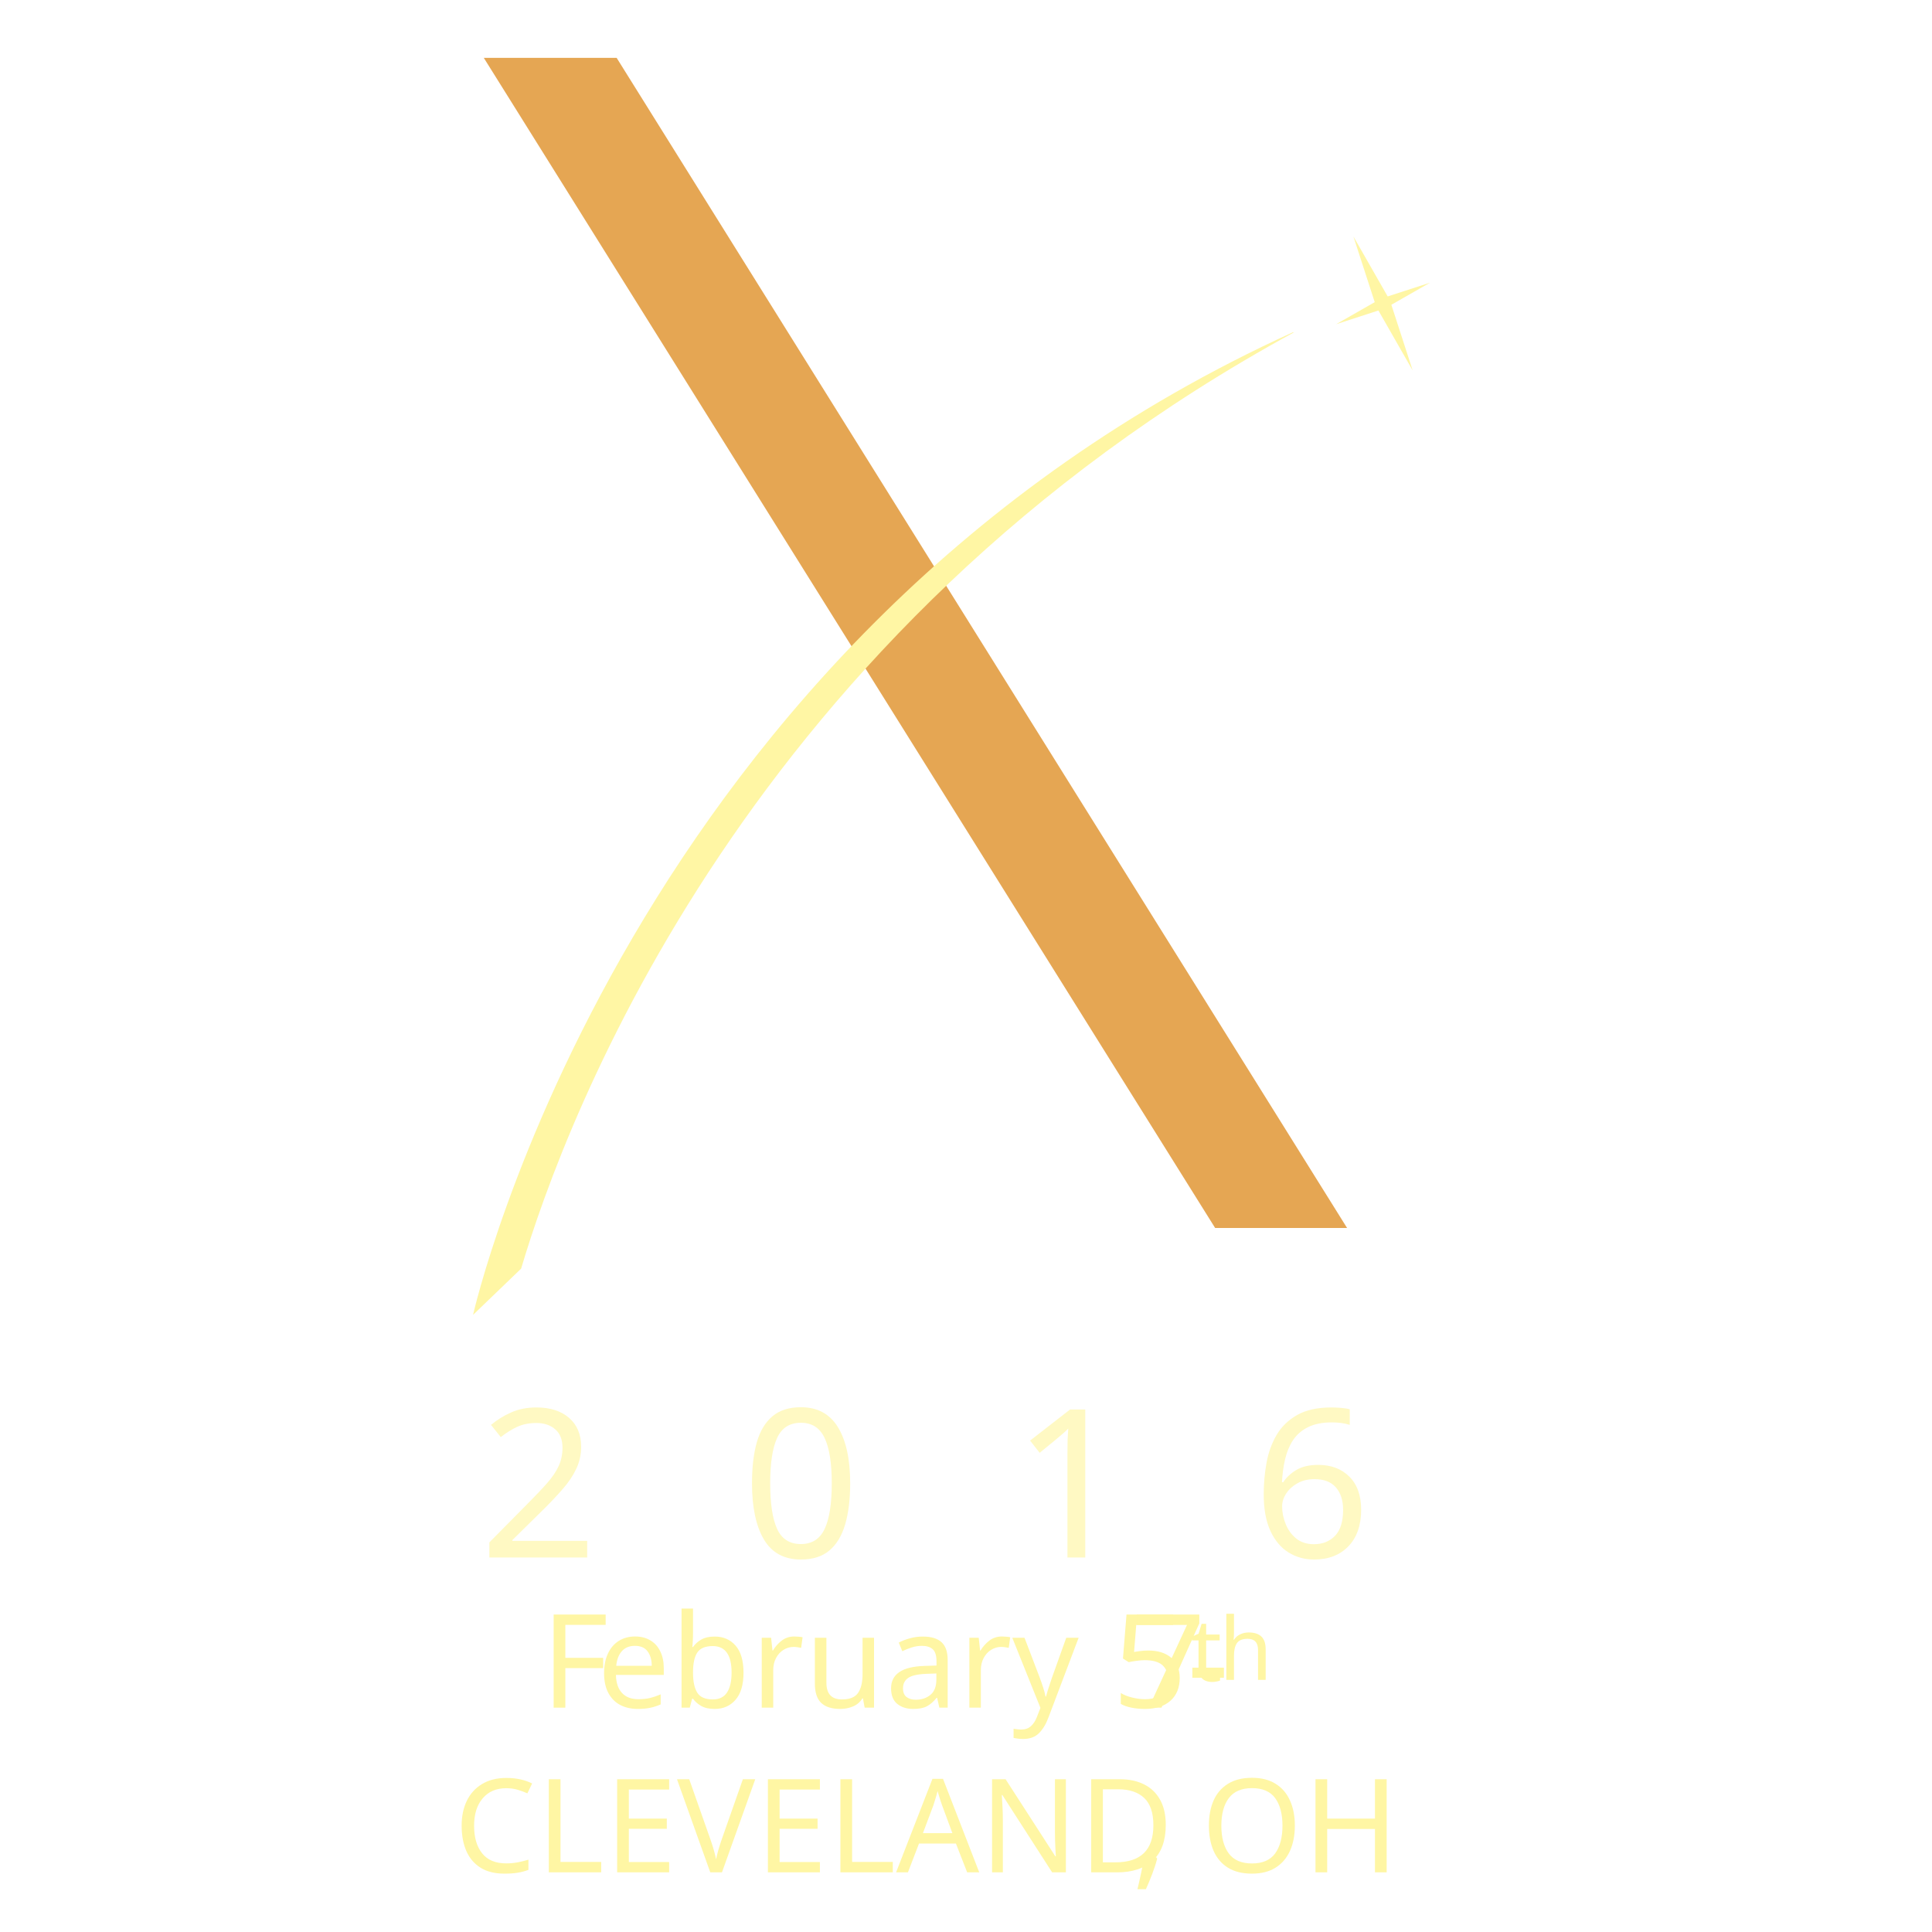
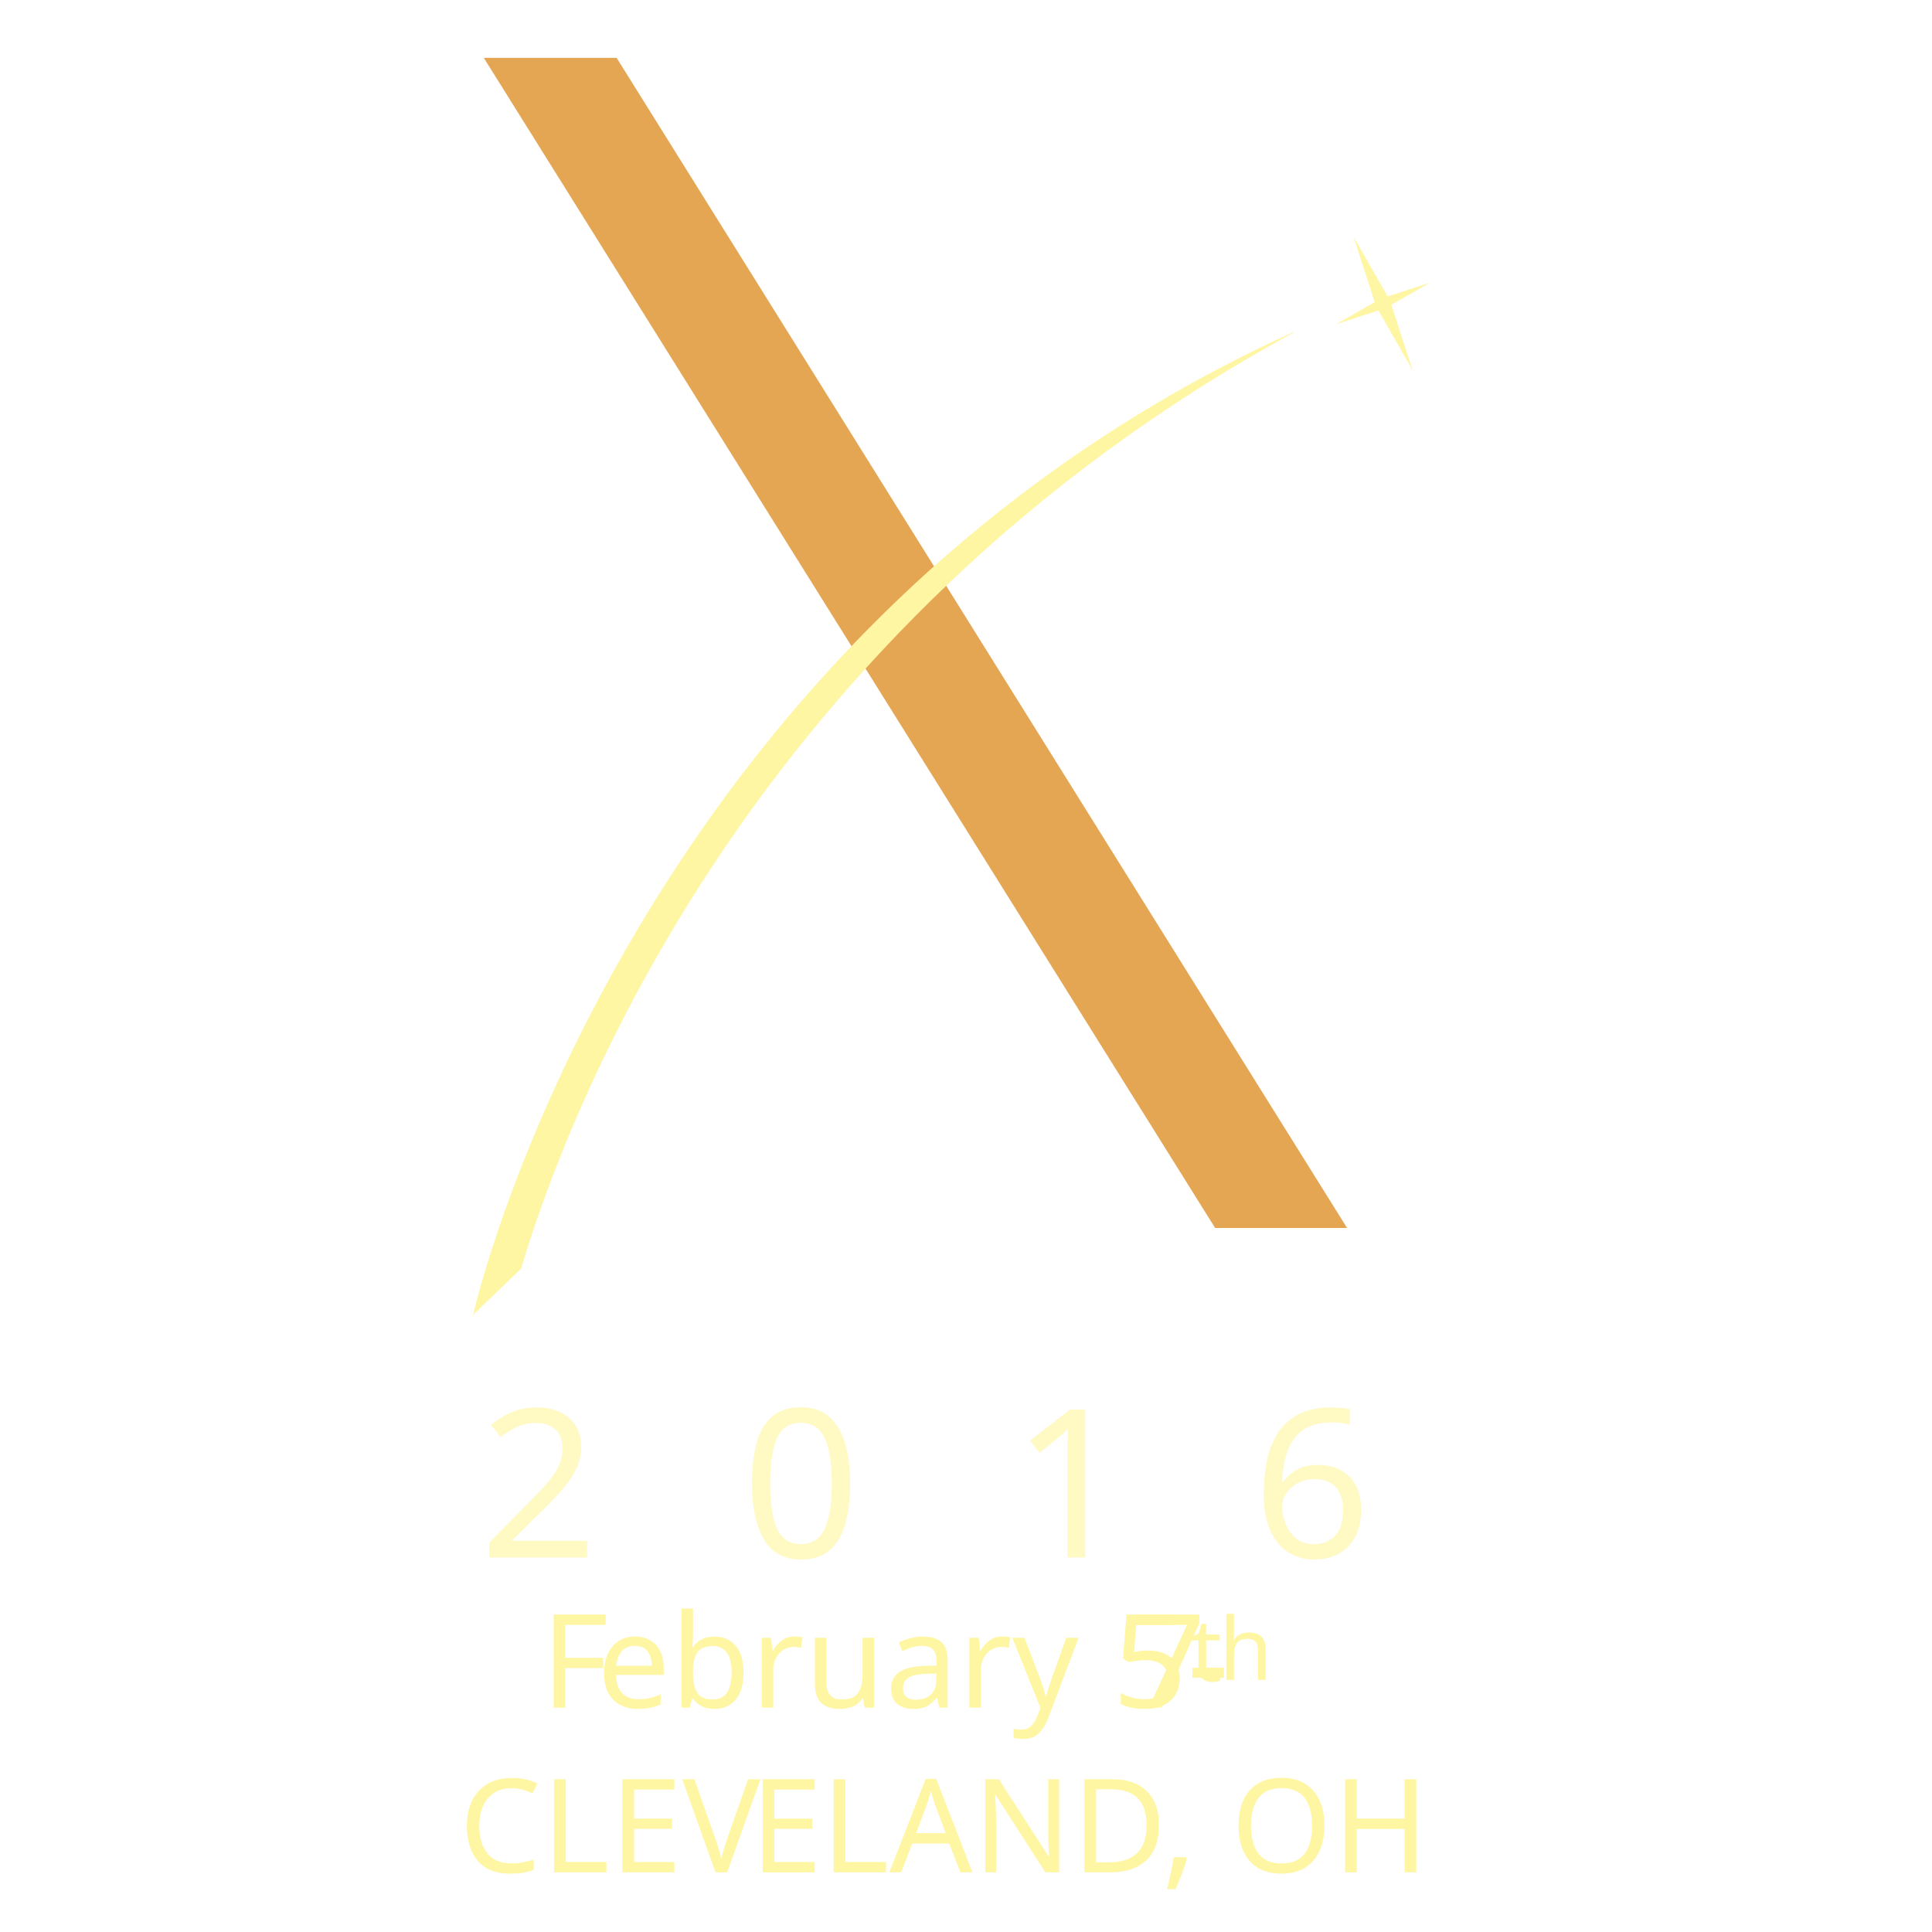
<svg xmlns="http://www.w3.org/2000/svg" xmlns:xlink="http://www.w3.org/1999/xlink" version="1.1" id="Layer_1" x="0px" y="0px" width="400px" height="400px" viewBox="0 0 400 400" enable-background="new 0 0 400 400" xml:space="preserve">
  <polygon display="none" fill="#790F15" points="0.193,0 0,399.859 290.154,400 399.893,400 399.999,177.647 399.999,0.096   201.069,0 " />
  <polygon display="none" fill="#790F15" points="0.193,0 0.075,245.304 0,399.859 290.154,400 399.893,400 399.999,177.647   399.999,0.096 201.069,0 " />
  <polygon fill="#E5A653" points="251.578,254.237 100.169,11.983 127.671,11.983 278.896,254.237 " />
  <g>
    <defs>
      <rect id="SVGID_1_" width="400" height="400" />
-       <style type="text/css">
-             @font-face {
-                 font-family: BodoniSans-Regular;
-                 src: url('../fonts/bodoni/2E76D0_0_0.woff');
-             }
-             </style>
    </defs>
    <clipPath id="SVGID_2_">
      <use xlink:href="#SVGID_1_" overflow="visible" />
    </clipPath>
    <path clip-path="url(#SVGID_2_)" fill="#FFF6A4" d="M107.891,262.658c9.295-31.325,46.99-132.279,160.077-193.881   c-0.092,0.011-0.204,0.038-0.301,0.054l0.044-0.054C129.532,131.631,97.94,272.232,97.94,272.232   C98.329,271.858,107.891,262.658,107.891,262.658" />
    <polygon clip-path="url(#SVGID_2_)" fill="#FFF6A4" points="280.21,48.96 284.915,63.46 292.478,76.697 287.772,62.196  " />
    <polygon clip-path="url(#SVGID_2_)" fill="#FFF6A4" points="296.06,58.531 285.9,61.827 276.628,67.125 286.787,63.829  " />
  </g>
  <text transform="matrix(1 0 0 1 99.2559 322.46)">
    <tspan x="0" y="0" fill="#FFF9C3" font-family="'BodoniSans-Regular'" font-size="42.913" letter-spacing="34">2</tspan>
    <tspan x="54.328" y="0" fill="#FFF9C3" font-family="'BodoniSans-Regular'" font-size="42.913" letter-spacing="34">0</tspan>
    <tspan x="110.201" y="0" fill="#FFF9C3" font-family="'BodoniSans-Regular'" font-size="42.913" letter-spacing="34">1</tspan>
    <tspan x="160.023" y="0" fill="#FFF9C3" font-family="'BodoniSans-Regular'" font-size="42.913">6</tspan>
  </text>
  <text transform="matrix(1 0 0 1 87.9995 387.6523)">
-     <tspan x="0" y="0" fill="#FFF6A4" font-family="'BodoniSans-Regular'" font-size="27"> </tspan>
-     <tspan x="5.939" y="0" fill="#FFF6A4" font-family="'BodoniSans-Regular'" font-size="27">CLEVELAND</tspan>
-     <tspan x="146.392" y="0" fill="#FFF6A4" font-family="'BodoniSans-Regular'" font-size="27">, OH</tspan>
+     <tspan x="0" y="0" fill="#FFF6A4" font-family="'BodoniSans-Regular'" font-size="27"> CLEV</tspan>
+     <tspan x="67.283" y="0" fill="#FFF6A4" font-family="'BodoniSans-Regular'" font-size="27">E</tspan>
+     <tspan x="81.971" y="0" fill="#FFF6A4" font-family="'BodoniSans-Regular'" font-size="27">LAND, OH</tspan>
  </text>
  <text transform="matrix(1 0 0 1 112.0024 353.5518)">
    <tspan x="0" y="0" fill="#FFF6A4" font-family="'BodoniSans-Regular'" font-size="27" letter-spacing="-2">F</tspan>
    <tspan x="11.583" y="0" fill="#FFF6A4" font-family="'BodoniSans-Regular'" font-size="27">ebruary 5-</tspan>
  </text>
  <text transform="matrix(1 0 0 1 234.1768 353.5518)" fill="#FFF6A4" font-family="'BodoniSans-Regular'" font-size="27">7</text>
  <text transform="matrix(1 0 0 1 246.4854 348.0479)" fill="#FFF6A4" font-family="'BodoniSans-Regular'" font-size="18">t</text>
  <text transform="matrix(1 0 0 1 252.3711 347.7959)" fill="#FFF6A4" font-family="'BodoniSans-Regular'" font-size="18">h</text>
</svg>
